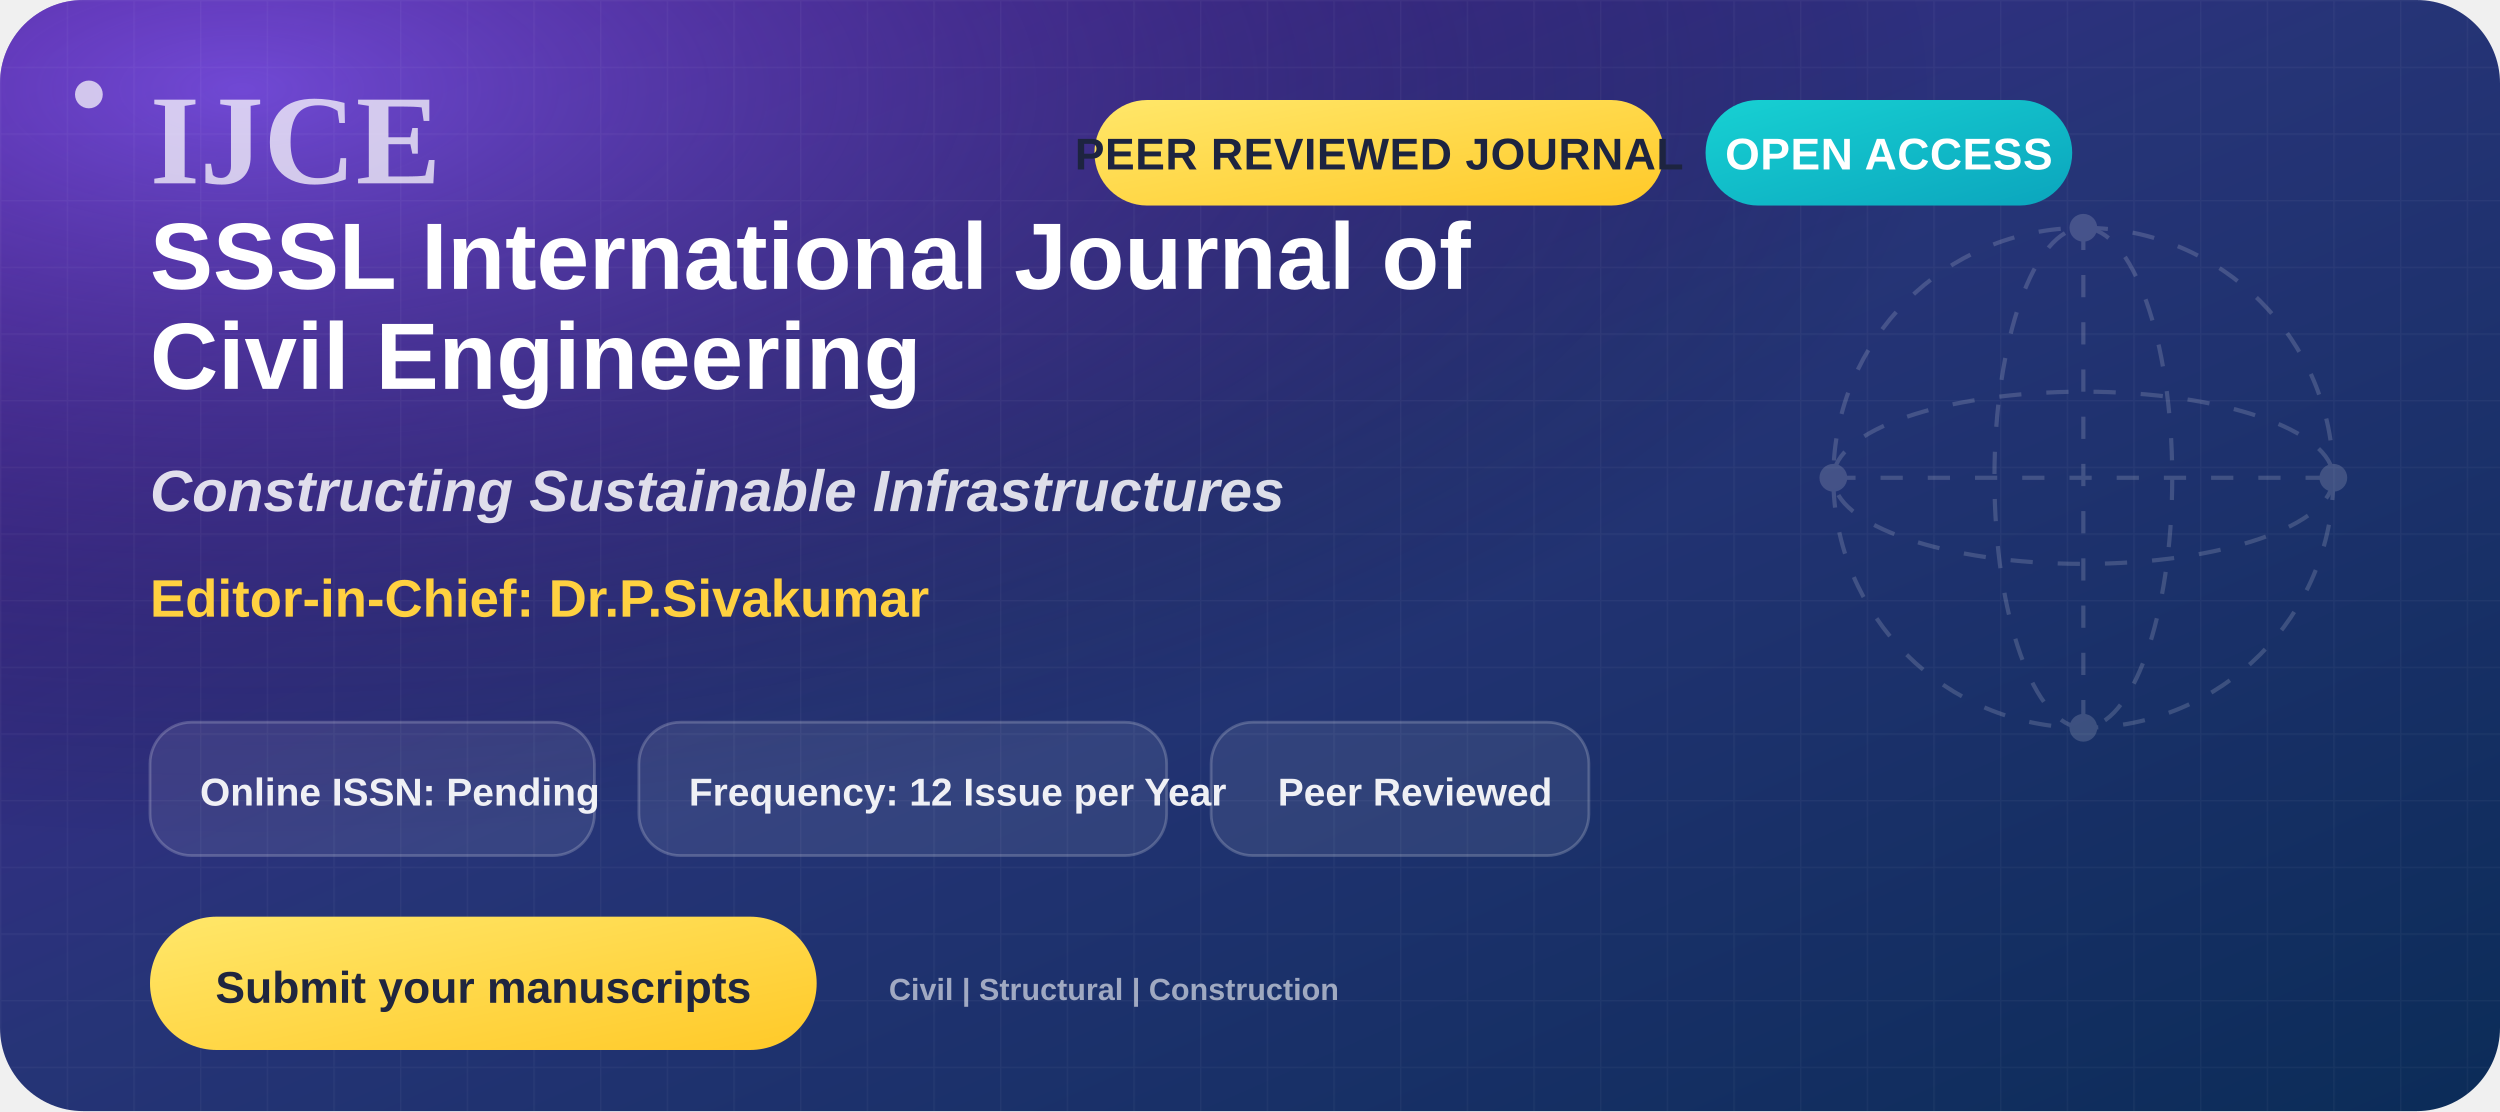
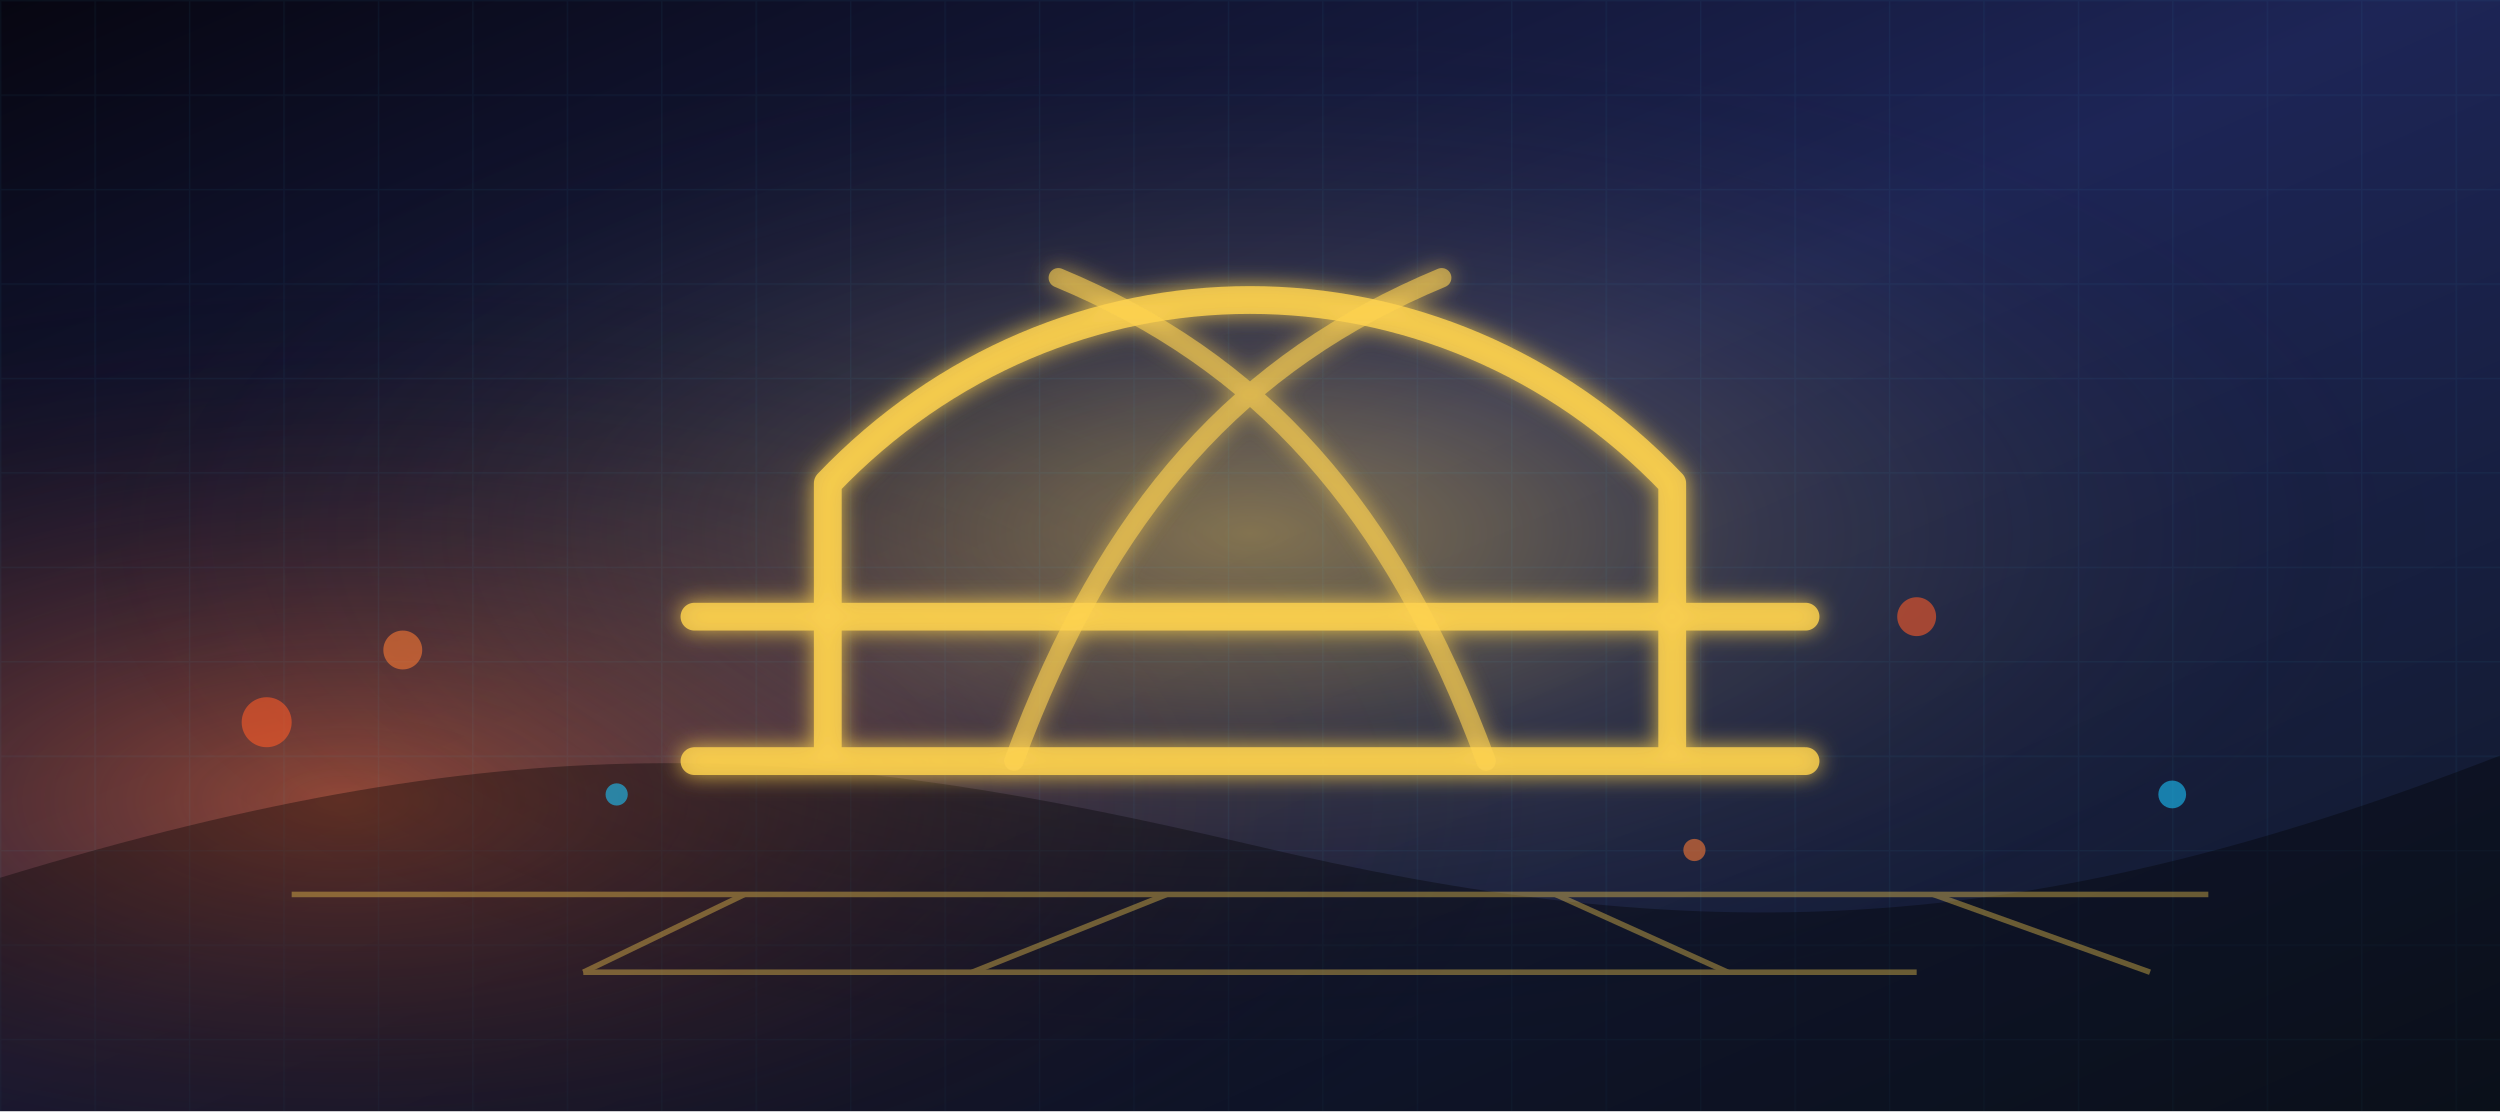
- <svg xmlns="http://www.w3.org/2000/svg" viewBox="0 0 900 400" role="img" aria-labelledby="title-IJCE desc-IJCE">
+ <svg xmlns="http://www.w3.org/2000/svg" viewBox="0 0 900 400" role="img" aria-labelledby="title-ijce_cover.svg desc-ijce_cover.svg">
  <defs>
    <linearGradient id="bg4" x1="0%" y1="0%" x2="100%" y2="100%">
-       <stop offset="0%" stop-color="#5120a1" />
-       <stop offset="48%" stop-color="#263477" />
-       <stop offset="100%" stop-color="#0b2c58" />
+       <stop offset="0%" stop-color="#070611" />
+       <stop offset="48%" stop-color="#1d2556" />
+       <stop offset="100%" stop-color="#101827" />
    </linearGradient>
-     <radialGradient id="glow4" cx="10%" cy="8%" r="68%">
-       <stop offset="0%" stop-color="#8d63ff" stop-opacity="0.58" />
+     <radialGradient id="core4" cx="50%" cy="48%" r="48%">
+       <stop offset="0%" stop-color="#ffd34f" stop-opacity="0.45" />
+       <stop offset="42%" stop-color="#ffd34f" stop-opacity="0.12" />
      <stop offset="100%" stop-color="#000000" stop-opacity="0" />
    </radialGradient>
-     <linearGradient id="gold4" x1="0%" y1="0%" x2="100%" y2="100%">
-       <stop offset="0%" stop-color="#ffe76a" />
-       <stop offset="100%" stop-color="#ffc928" />
-     </linearGradient>
-     <linearGradient id="cyan4" x1="0%" y1="0%" x2="100%" y2="100%">
-       <stop offset="0%" stop-color="#17d1d3" />
-       <stop offset="100%" stop-color="#0ba5bd" />
-     </linearGradient>
-     <pattern id="grid4" width="24" height="24" patternUnits="userSpaceOnUse">
-       <path d="M24 0H0V24" fill="none" stroke="#ffffff" stroke-opacity="0.04" stroke-width="1" />
+     <radialGradient id="warm4" cx="14%" cy="72%" r="48%">
+       <stop offset="0%" stop-color="#ff6b24" stop-opacity="0.7" />
+       <stop offset="100%" stop-color="#000000" stop-opacity="0" />
+     </radialGradient>
+     <pattern id="mesh4" width="34" height="34" patternUnits="userSpaceOnUse">
+       <path d="M34 0H0V34" fill="none" stroke="#43d4ff" stroke-opacity="0.05" stroke-width="1" />
    </pattern>
-     <style>.pill{font-family:'Outfit','Segoe UI',Arial,sans-serif;font-weight:900;font-size:16px;letter-spacing:.2px}.code{font-family:Georgia,'Times New Roman',serif;font-weight:900;font-size:46px;fill:rgba(255,255,255,.72)}.title{font-family:'Outfit','Segoe UI',Arial,sans-serif;font-weight:900;font-size:34px;fill:#fff;letter-spacing:0}.tagline{font-family:'Outfit','Segoe UI',Arial,sans-serif;font-style:italic;font-weight:800;font-size:21px;fill:rgba(255,255,255,.84)}.editor{font-family:'Outfit','Segoe UI',Arial,sans-serif;font-weight:900;font-size:19px;fill:#ffd140}.chip{font-family:'Outfit','Segoe UI',Arial,sans-serif;font-size:14px;font-weight:800;fill:rgba(255,255,255,.92)}.small{font-family:'Poppins','Segoe UI',Arial,sans-serif;font-size:11px;font-weight:800;fill:rgba(255,255,255,.58)}</style>
+     <filter id="softGlow4" x="-30%" y="-30%" width="160%" height="160%">
+       <feGaussianBlur stdDeviation="4" result="blur" />
+       <feMerge>
+         <feMergeNode in="blur" />
+         <feMergeNode in="SourceGraphic" />
+       </feMerge>
+     </filter>
  </defs>
-   <rect width="900" height="400" rx="30" fill="url(#bg4)" />
-   <rect width="900" height="400" rx="30" fill="url(#glow4)" />
-   <rect width="900" height="400" rx="30" fill="url(#grid4)" />
-   <circle cx="32" cy="34" r="5" fill="#fff" opacity=".7" />
-   <g opacity=".16" transform="translate(650 64)">
-     <circle cx="100" cy="108" r="90" fill="none" stroke="#fff" stroke-width="1.5" stroke-dasharray="8 9" />
-     <ellipse cx="100" cy="108" rx="90" ry="31" fill="none" stroke="#fff" stroke-width="1.5" stroke-dasharray="8 9" />
-     <ellipse cx="100" cy="108" rx="32" ry="90" fill="none" stroke="#fff" stroke-width="1.5" stroke-dasharray="8 9" />
-     <path d="M10 108h180M100 18v180" stroke="#fff" stroke-width="1.5" stroke-dasharray="8 9" />
-     <circle cx="100" cy="18" r="5" fill="#fff" />
-     <circle cx="100" cy="198" r="5" fill="#fff" />
-     <circle cx="10" cy="108" r="5" fill="#fff" />
-     <circle cx="190" cy="108" r="5" fill="#fff" />
+   <rect width="900" height="400" fill="url(#bg4)" />
+   <rect width="900" height="400" fill="url(#warm4)" opacity="0.75" />
+   <rect width="900" height="400" fill="url(#core4)" />
+   <rect width="900" height="400" fill="url(#mesh4)" />
+   <path d="M0 316c190-58 296-48 450-12 160 38 278 35 450-32v128H0z" fill="#000000" opacity="0.35" />
+   <g opacity="0.58">
+     <circle cx="96" cy="260" r="9" fill="#ff5b27" />
+     <circle cx="145" cy="234" r="7" fill="#ff7a33" />
+     <circle cx="222" cy="286" r="4" fill="#1cc8ff" />
+     <circle cx="690" cy="222" r="7" fill="#ff5b27" />
+     <circle cx="782" cy="286" r="5" fill="#19c7ff" />
+     <circle cx="610" cy="306" r="4" fill="#ff7a33" />
  </g>
-   <text x="54" y="66" class="code">IJCE</text>
-   <g transform="translate(394 36)">
-     <rect x="0" y="0" width="205" height="38" rx="19" fill="url(#gold4)" />
-     <text x="102.5" y="25" text-anchor="middle" class="pill" fill="#1d2440">PEER REVIEWED JOURNAL</text>
-     <rect x="220" y="0" width="132" height="38" rx="19" fill="url(#cyan4)" />
-     <text x="286" y="25" text-anchor="middle" class="pill" fill="#fff">OPEN ACCESS</text>
+   <g filter="url(#softGlow4)">
+     <path d="M250 274h400M298 274V174M602 274V174M298 174c84-88 220-88 304 0M250 222h400" fill="none" stroke="#ffd34f" stroke-linecap="round" stroke-linejoin="round" stroke-width="10" opacity="0.82" />
+     <path d="M365 274c34-92 82-144 154-174M535 274c-34-92-82-144-154-174" fill="none" stroke="#ffd34f" stroke-linecap="round" stroke-linejoin="round" stroke-width="7" opacity="0.58" />
  </g>
-   <text x="54" y="104" class="title">SSSL International Journal of</text>
-   <text x="54" y="140" class="title">Civil Engineering</text>
-   <text x="54" y="184" class="tagline">Constructing Sustainable Infrastructures</text>
-   <text x="54" y="222" class="editor">Editor-in-Chief: Dr.P.Sivakumar</text>
-   <g transform="translate(54 260)">
-     <rect x="0" y="0" width="160" height="48" rx="15" fill="rgba(255,255,255,.08)" stroke="rgba(255,255,255,.20)" />
-     <text x="18" y="30" class="chip">Online ISSN: Pending</text>
-     <rect x="176" y="0" width="190" height="48" rx="15" fill="rgba(255,255,255,.08)" stroke="rgba(255,255,255,.20)" />
-     <text x="194" y="30" class="chip">Frequency: 12 Issue per Year</text>
-     <rect x="382" y="0" width="136" height="48" rx="15" fill="rgba(255,255,255,.08)" stroke="rgba(255,255,255,.20)" />
-     <text x="406" y="30" class="chip">Peer Reviewed</text>
+   <g opacity="0.38" stroke="#ffd34f" stroke-width="2">
+     <path d="M105 322h690" />
+     <path d="M210 350h480" />
+     <path d="M268 322l-58 28M420 322l-70 28M560 322l62 28M696 322l78 28" />
  </g>
-   <g transform="translate(54 330)">
-     <rect x="0" y="0" width="240" height="48" rx="24" fill="url(#gold4)" />
-     <text x="120" y="31" text-anchor="middle" font-family="Outfit,Arial" font-size="16" font-weight="900" fill="#20263f">Submit your manuscripts</text>
-   </g>
-   <text x="320" y="360" class="small">Civil | Structural | Construction</text>
</svg>
